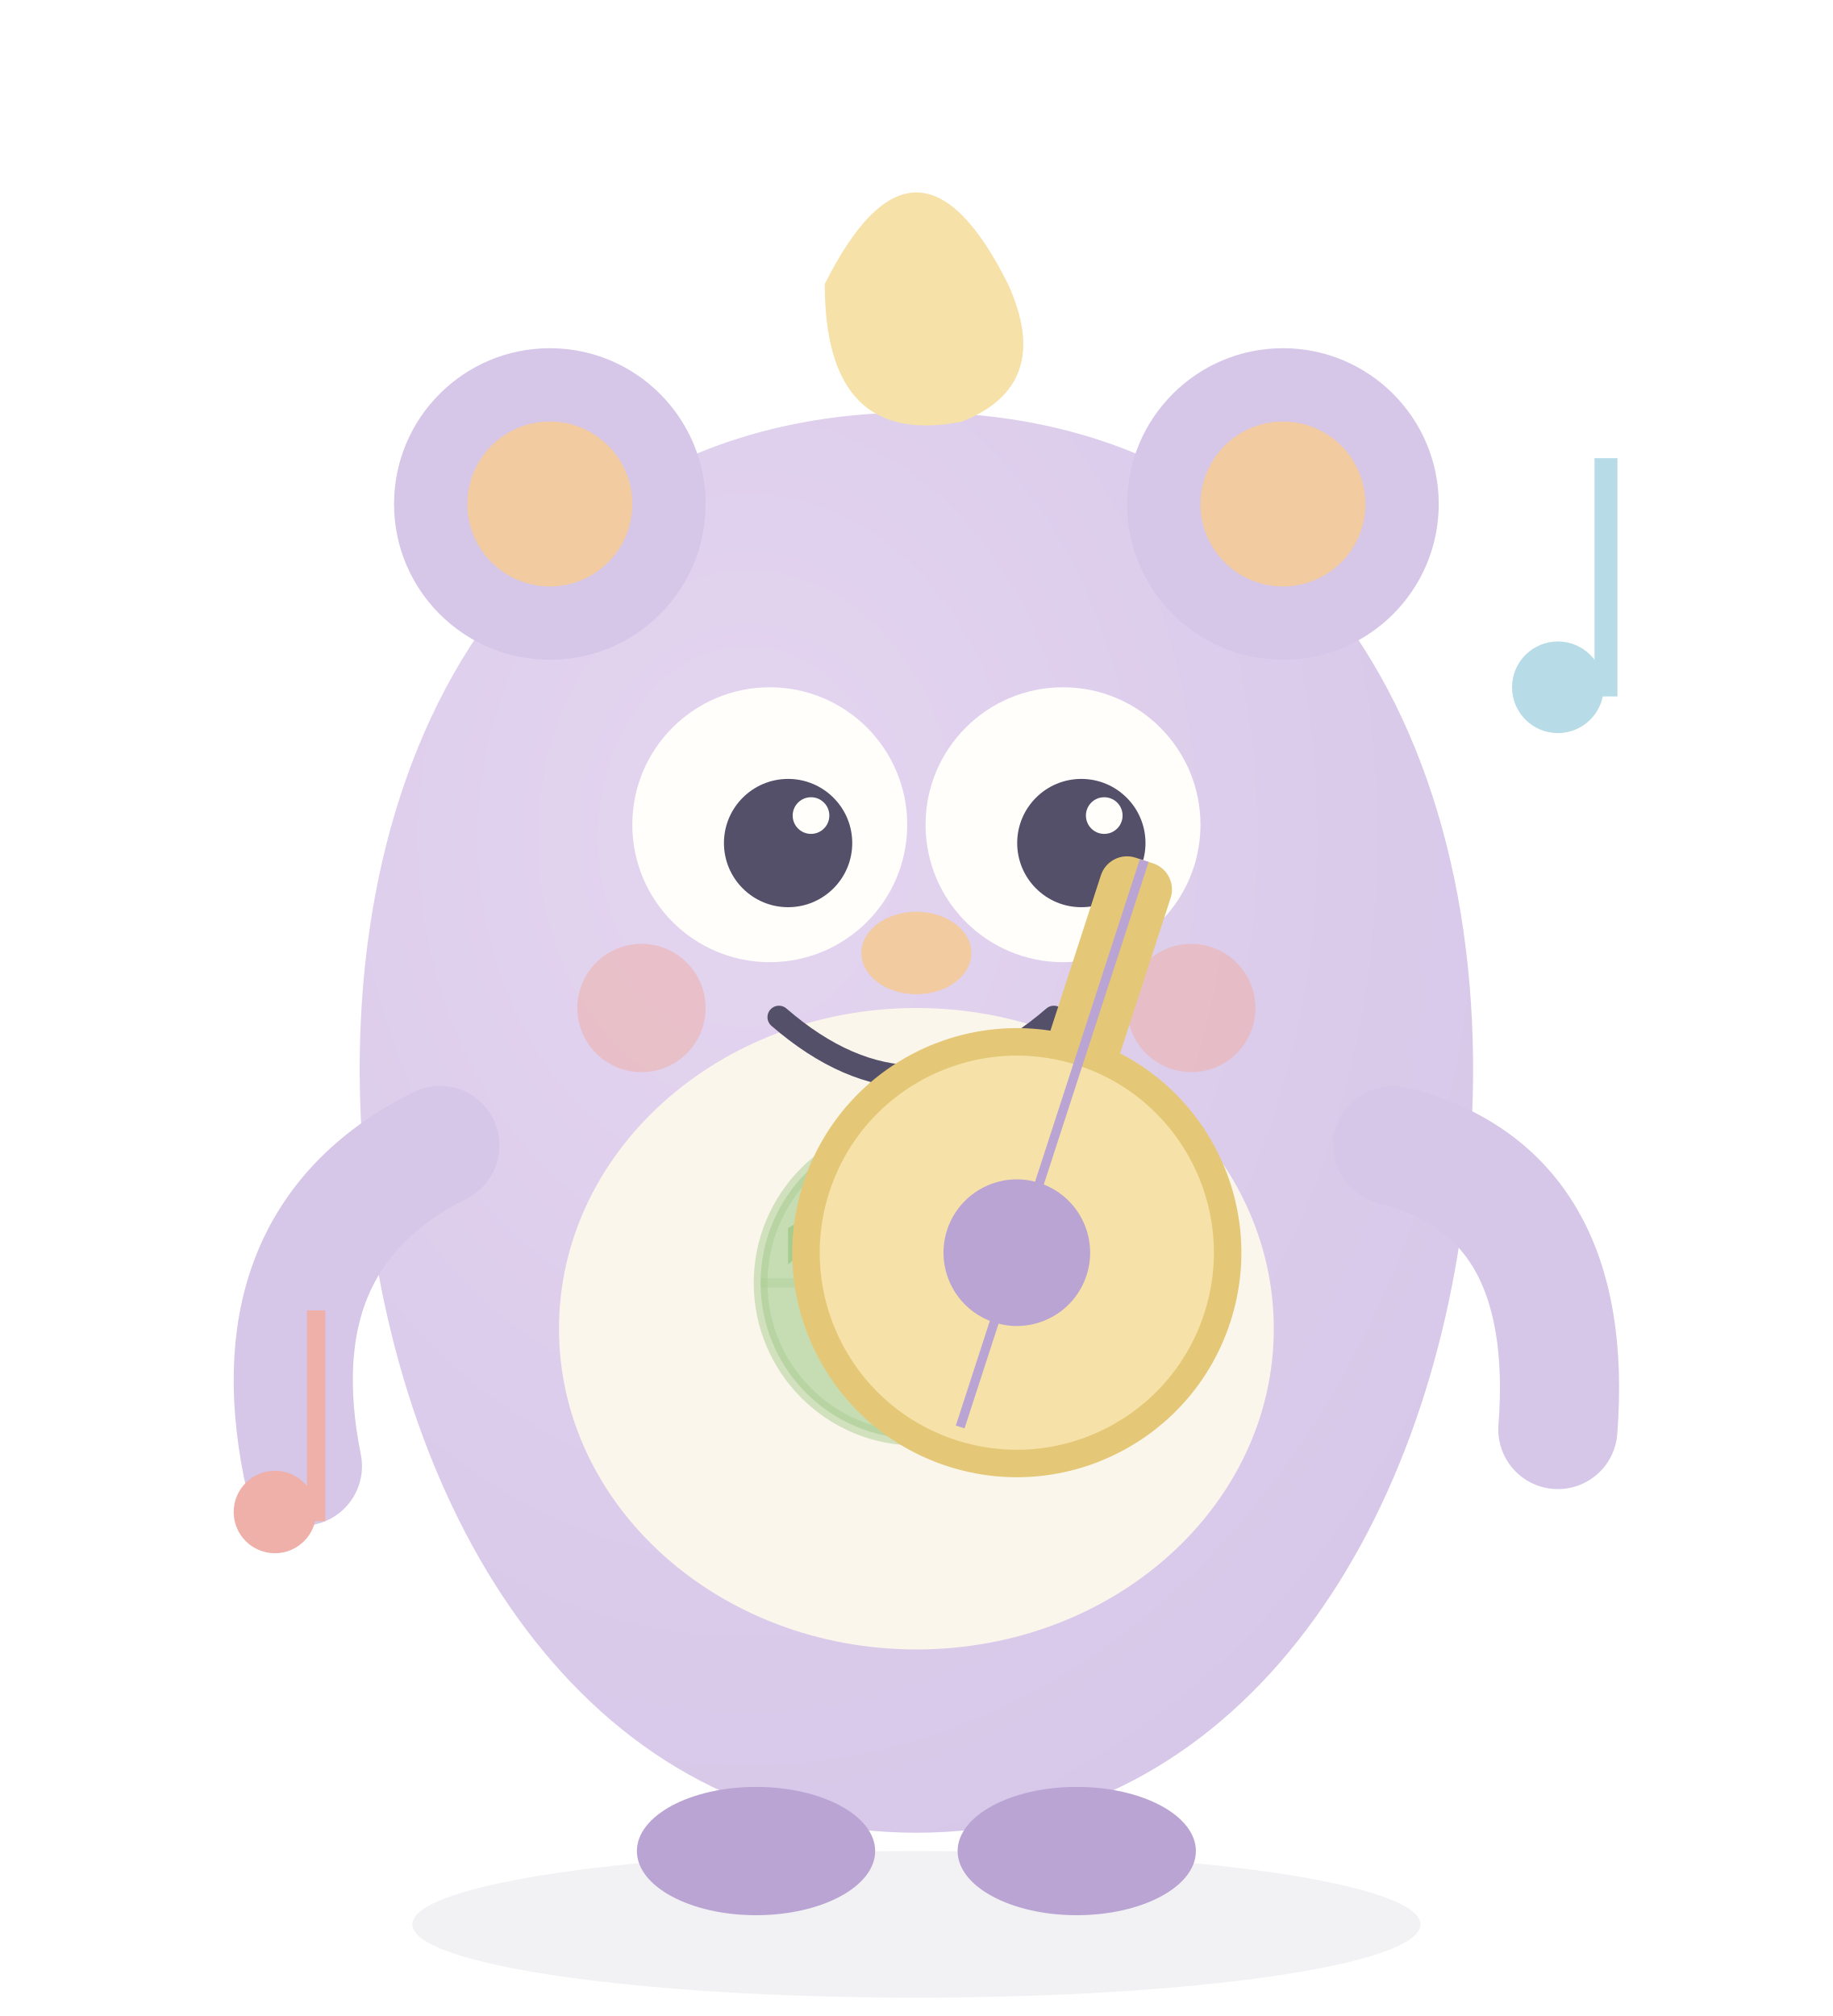
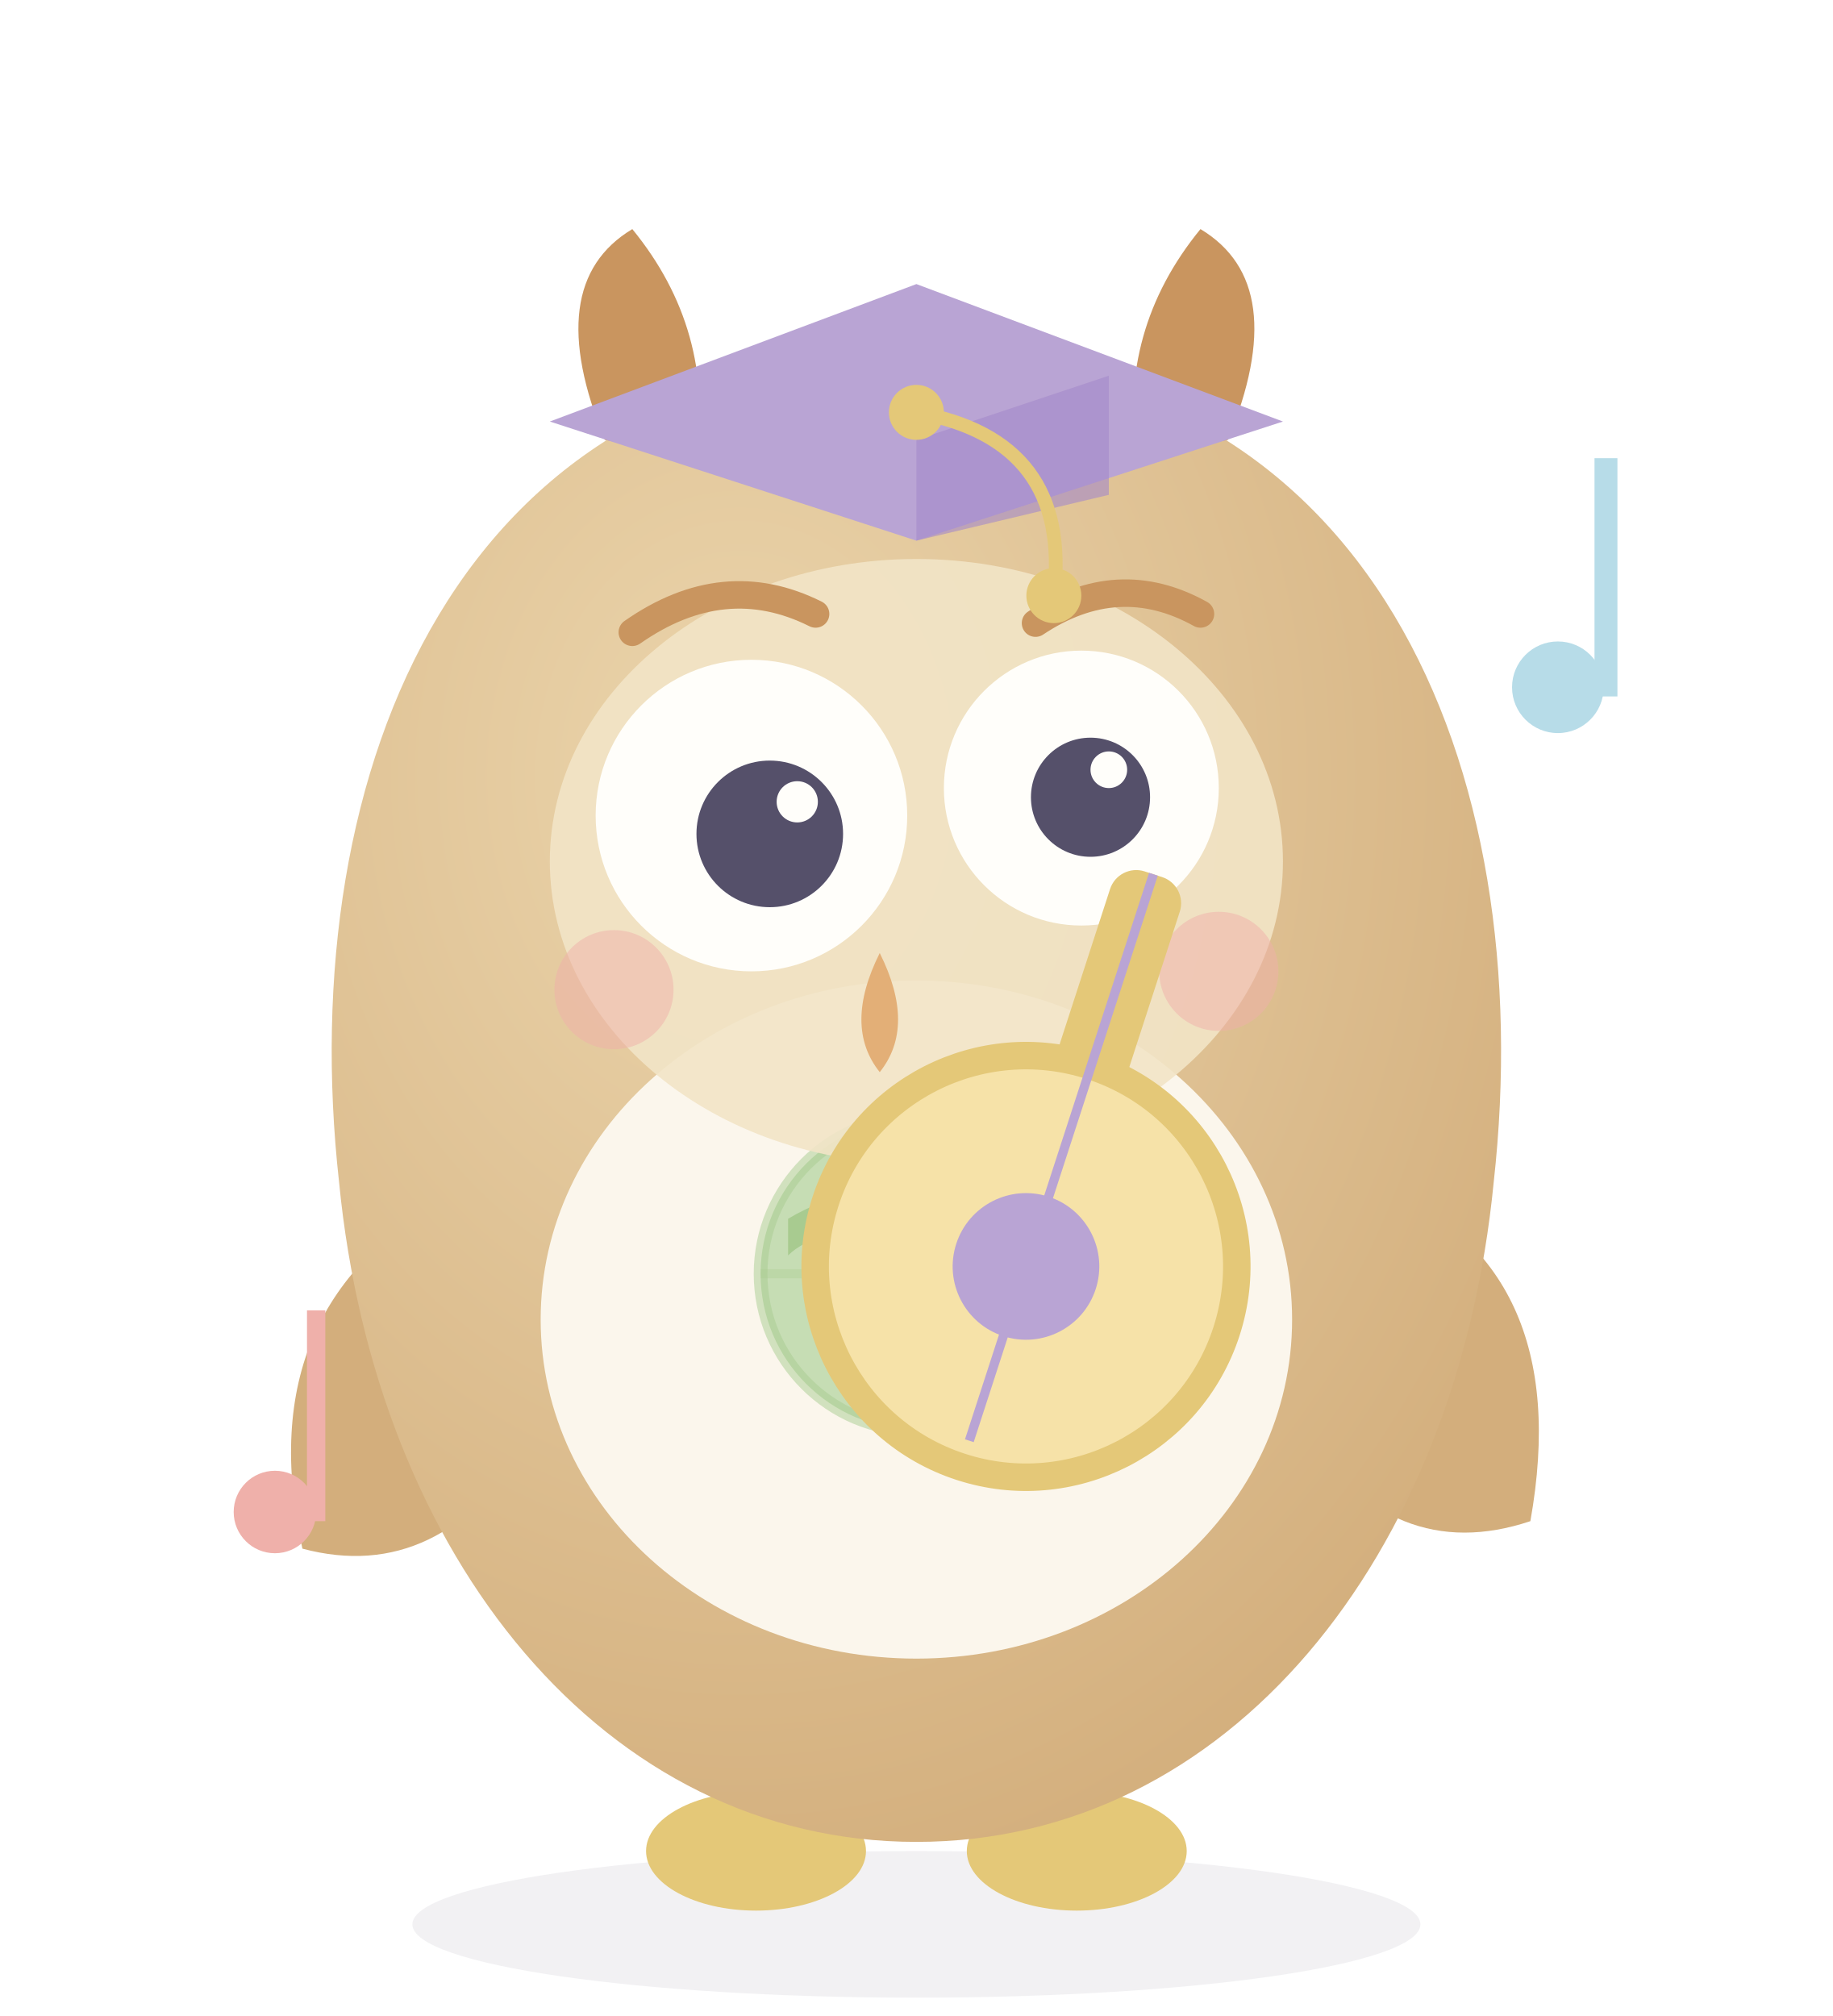
- <svg xmlns="http://www.w3.org/2000/svg" viewBox="0 0 400 440" role="img" aria-label="דמות מצוירת של תבל, זמרת ילדים, מחזיקה גיטרה">
+ <svg xmlns="http://www.w3.org/2000/svg" viewBox="0 0 400 440" role="img" aria-label="דמות מצוירת של ינשוף חמוד וסקרן עם כובע בוגר, מחזיק גיטרה - הדמות המארחת של תבל">
  <defs>
-     <radialGradient id="furGrad" cx="35%" cy="30%" r="80%">
-       <stop offset="0%" stop-color="#E4D5F0" />
-       <stop offset="100%" stop-color="#D6C6E8" />
+     <radialGradient id="featherGrad" cx="35%" cy="28%" r="80%">
+       <stop offset="0%" stop-color="#EBD5AC" />
+       <stop offset="100%" stop-color="#D3AE7C" />
    </radialGradient>
  </defs>
  <ellipse cx="200" cy="420" rx="110" ry="16" fill="#55506A" opacity="0.08" />
-   <path d="M200 90 C290 90 330 170 320 260 C312 335 270 400 200 400 C130 400 88 335 80 260 C70 170 110 90 200 90 Z" fill="url(#furGrad)" />
-   <ellipse cx="200" cy="290" rx="78" ry="70" fill="#FBF6EC" />
-   <circle cx="200" cy="280" r="34" fill="#C6DDB4" />
-   <path d="M172 268c10-6 22-8 28-4 8 5-2 10-10 8-6-2-14 0-18 4z" fill="#A8CB90" />
-   <path d="M206 300c8-4 20-2 24 4 4 6-8 8-16 4-6-3-10-4-8-8z" fill="#A8CB90" />
-   <ellipse cx="200" cy="280" rx="34" ry="34" fill="none" stroke="#A8CB90" stroke-width="3" opacity="0.5" />
-   <path d="M166 280 h68 M200 246 v68" stroke="#A8CB90" stroke-width="2" opacity="0.35" />
-   <circle cx="120" cy="110" r="34" fill="#D6C6E8" />
-   <circle cx="120" cy="110" r="18" fill="#F2CBA0" />
-   <circle cx="280" cy="110" r="34" fill="#D6C6E8" />
-   <circle cx="280" cy="110" r="18" fill="#F2CBA0" />
-   <path d="M180 62 q20-40 40 0 q10 22-10 30 q-30 6-30-30z" fill="#F6E2A8" />
-   <circle cx="168" cy="180" r="30" fill="#FFFEFA" />
-   <circle cx="232" cy="180" r="30" fill="#FFFEFA" />
-   <circle cx="172" cy="184" r="14" fill="#55506A" />
-   <circle cx="236" cy="184" r="14" fill="#55506A" />
-   <circle cx="177" cy="178" r="4" fill="#FFFEFA" />
-   <circle cx="241" cy="178" r="4" fill="#FFFEFA" />
-   <circle cx="140" cy="220" r="14" fill="#EFB0AA" opacity="0.55" />
-   <circle cx="260" cy="220" r="14" fill="#EFB0AA" opacity="0.55" />
-   <ellipse cx="200" cy="208" rx="12" ry="9" fill="#F2CBA0" />
-   <path d="M170 222 q30 26 60 0" stroke="#55506A" stroke-width="5" fill="none" stroke-linecap="round" />
-   <path d="M96 250 q-40 20-30 70" stroke="#D6C6E8" stroke-width="26" fill="none" stroke-linecap="round" />
-   <path d="M304 250 q40 10 36 62" stroke="#D6C6E8" stroke-width="26" fill="none" stroke-linecap="round" />
-   <g transform="translate(230,255) rotate(18)">
+   <ellipse cx="165" cy="404" rx="24" ry="13" fill="#E4C878" />
+   <ellipse cx="235" cy="404" rx="24" ry="13" fill="#E4C878" />
+   <path d="M100 260 q-46 24-34 78 q30 8 50-24z" fill="#D3AE7C" />
+   <path d="M300 258 q44 18 34 74 q-30 10-50-20z" fill="#D3AE7C" />
+   <path d="M200 78 C300 78 336 168 326 258 C318 340 268 402 200 402 C132 402 82 340 74 258 C64 168 100 78 200 78 Z" fill="url(#featherGrad)" />
+   <path d="M132 96 q-14-34 6-46 q18 22 14 50z" fill="#C9955F" />
+   <path d="M268 96 q14-34-6-46 q-18 22-14 50z" fill="#C9955F" />
+   <ellipse cx="200" cy="288" rx="82" ry="74" fill="#FBF6EC" />
+   <circle cx="200" cy="278" r="34" fill="#C6DDB4" />
+   <path d="M172 266c10-6 22-8 28-4 8 5-2 10-10 8-6-2-14 0-18 4z" fill="#A8CB90" />
+   <path d="M206 298c8-4 20-2 24 4 4 6-8 8-16 4-6-3-10-4-8-8z" fill="#A8CB90" />
+   <ellipse cx="200" cy="278" rx="34" ry="34" fill="none" stroke="#A8CB90" stroke-width="3" opacity="0.5" />
+   <path d="M166 278 h68 M200 244 v68" stroke="#A8CB90" stroke-width="2" opacity="0.35" />
+   <ellipse cx="200" cy="188" rx="80" ry="66" fill="#F2E4C6" opacity="0.9" />
+   <path d="M138 138 q20-14 40-4" stroke="#C9955F" stroke-width="6" fill="none" stroke-linecap="round" />
+   <path d="M262 134 q-18-10-36 2" stroke="#C9955F" stroke-width="6" fill="none" stroke-linecap="round" />
+   <circle cx="164" cy="178" r="34" fill="#FFFEFA" />
+   <circle cx="236" cy="172" r="30" fill="#FFFEFA" />
+   <circle cx="168" cy="182" r="16" fill="#55506A" />
+   <circle cx="238" cy="174" r="13" fill="#55506A" />
+   <circle cx="174" cy="175" r="4.5" fill="#FFFEFA" />
+   <circle cx="242" cy="168" r="4" fill="#FFFEFA" />
+   <circle cx="134" cy="216" r="13" fill="#EFB0AA" opacity="0.5" />
+   <circle cx="266" cy="212" r="13" fill="#EFB0AA" opacity="0.5" />
+   <path d="M192 208 q8 16 0 26 q-8-10 0-26z" fill="#E3AF77" />
+   <g>
+     <path d="M120 92 L200 62 L280 92 L200 118 Z" fill="#B9A4D4" />
+     <path d="M200 118 L200 96 L242 82 L242 108 Z" fill="#A489C9" opacity="0.6" />
+     <circle cx="200" cy="90" r="6" fill="#E4C878" />
+     <path d="M200 90 q34 6 30 40" stroke="#E4C878" stroke-width="3" fill="none" stroke-linecap="round" />
+     <circle cx="230" cy="130" r="6" fill="#E4C878" />
+   </g>
+   <g transform="translate(232,258) rotate(18)">
    <rect x="-10" y="-70" width="16" height="80" rx="6" fill="#E4C878" />
    <circle cx="-2" cy="20" r="46" fill="#F6E2A8" />
    <circle cx="-2" cy="20" r="46" fill="none" stroke="#E4C878" stroke-width="6" />
    <circle cx="-2" cy="20" r="16" fill="#B9A4D4" />
    <line x1="-2" y1="-70" x2="-2" y2="60" stroke="#B9A4D4" stroke-width="2" />
  </g>
  <g fill="#B7DCE8">
    <circle cx="340" cy="150" r="10" />
    <rect x="348" y="100" width="5" height="52" />
    <circle cx="60" cy="330" r="9" fill="#EFB0AA" />
    <rect x="67" y="286" width="4" height="46" fill="#EFB0AA" />
  </g>
-   <ellipse cx="165" cy="404" rx="26" ry="14" fill="#B9A4D4" />
-   <ellipse cx="235" cy="404" rx="26" ry="14" fill="#B9A4D4" />
</svg>
